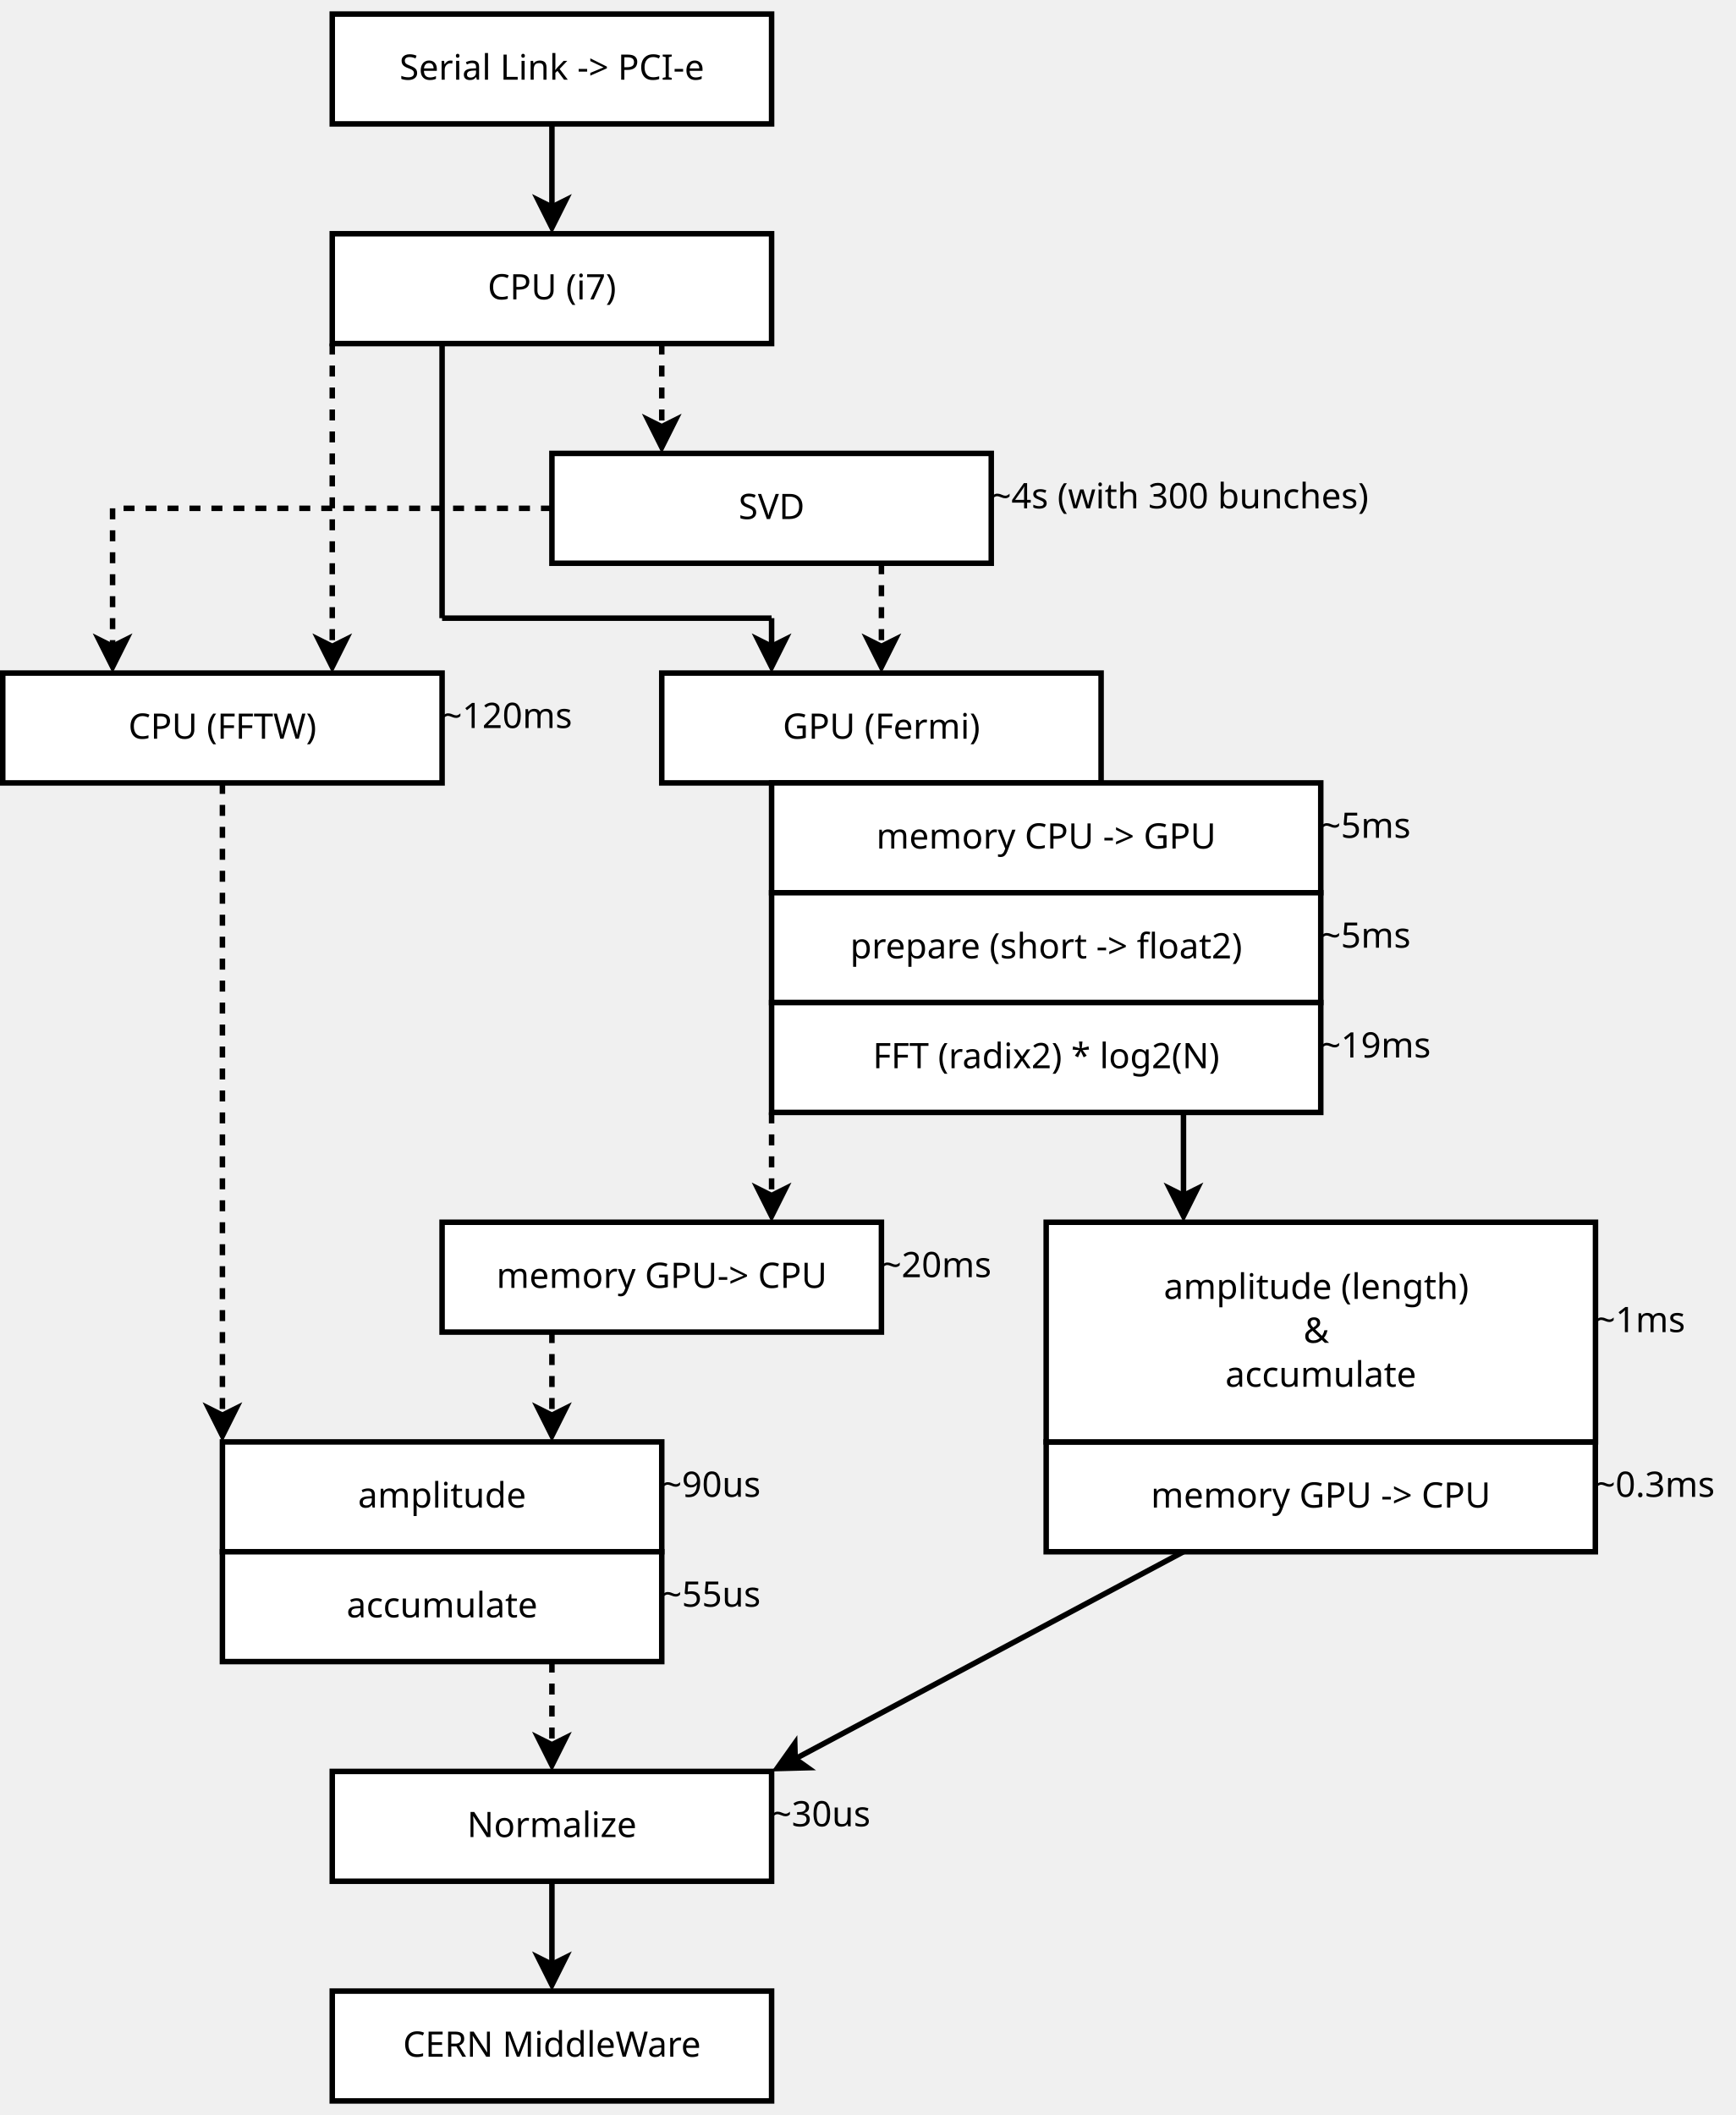
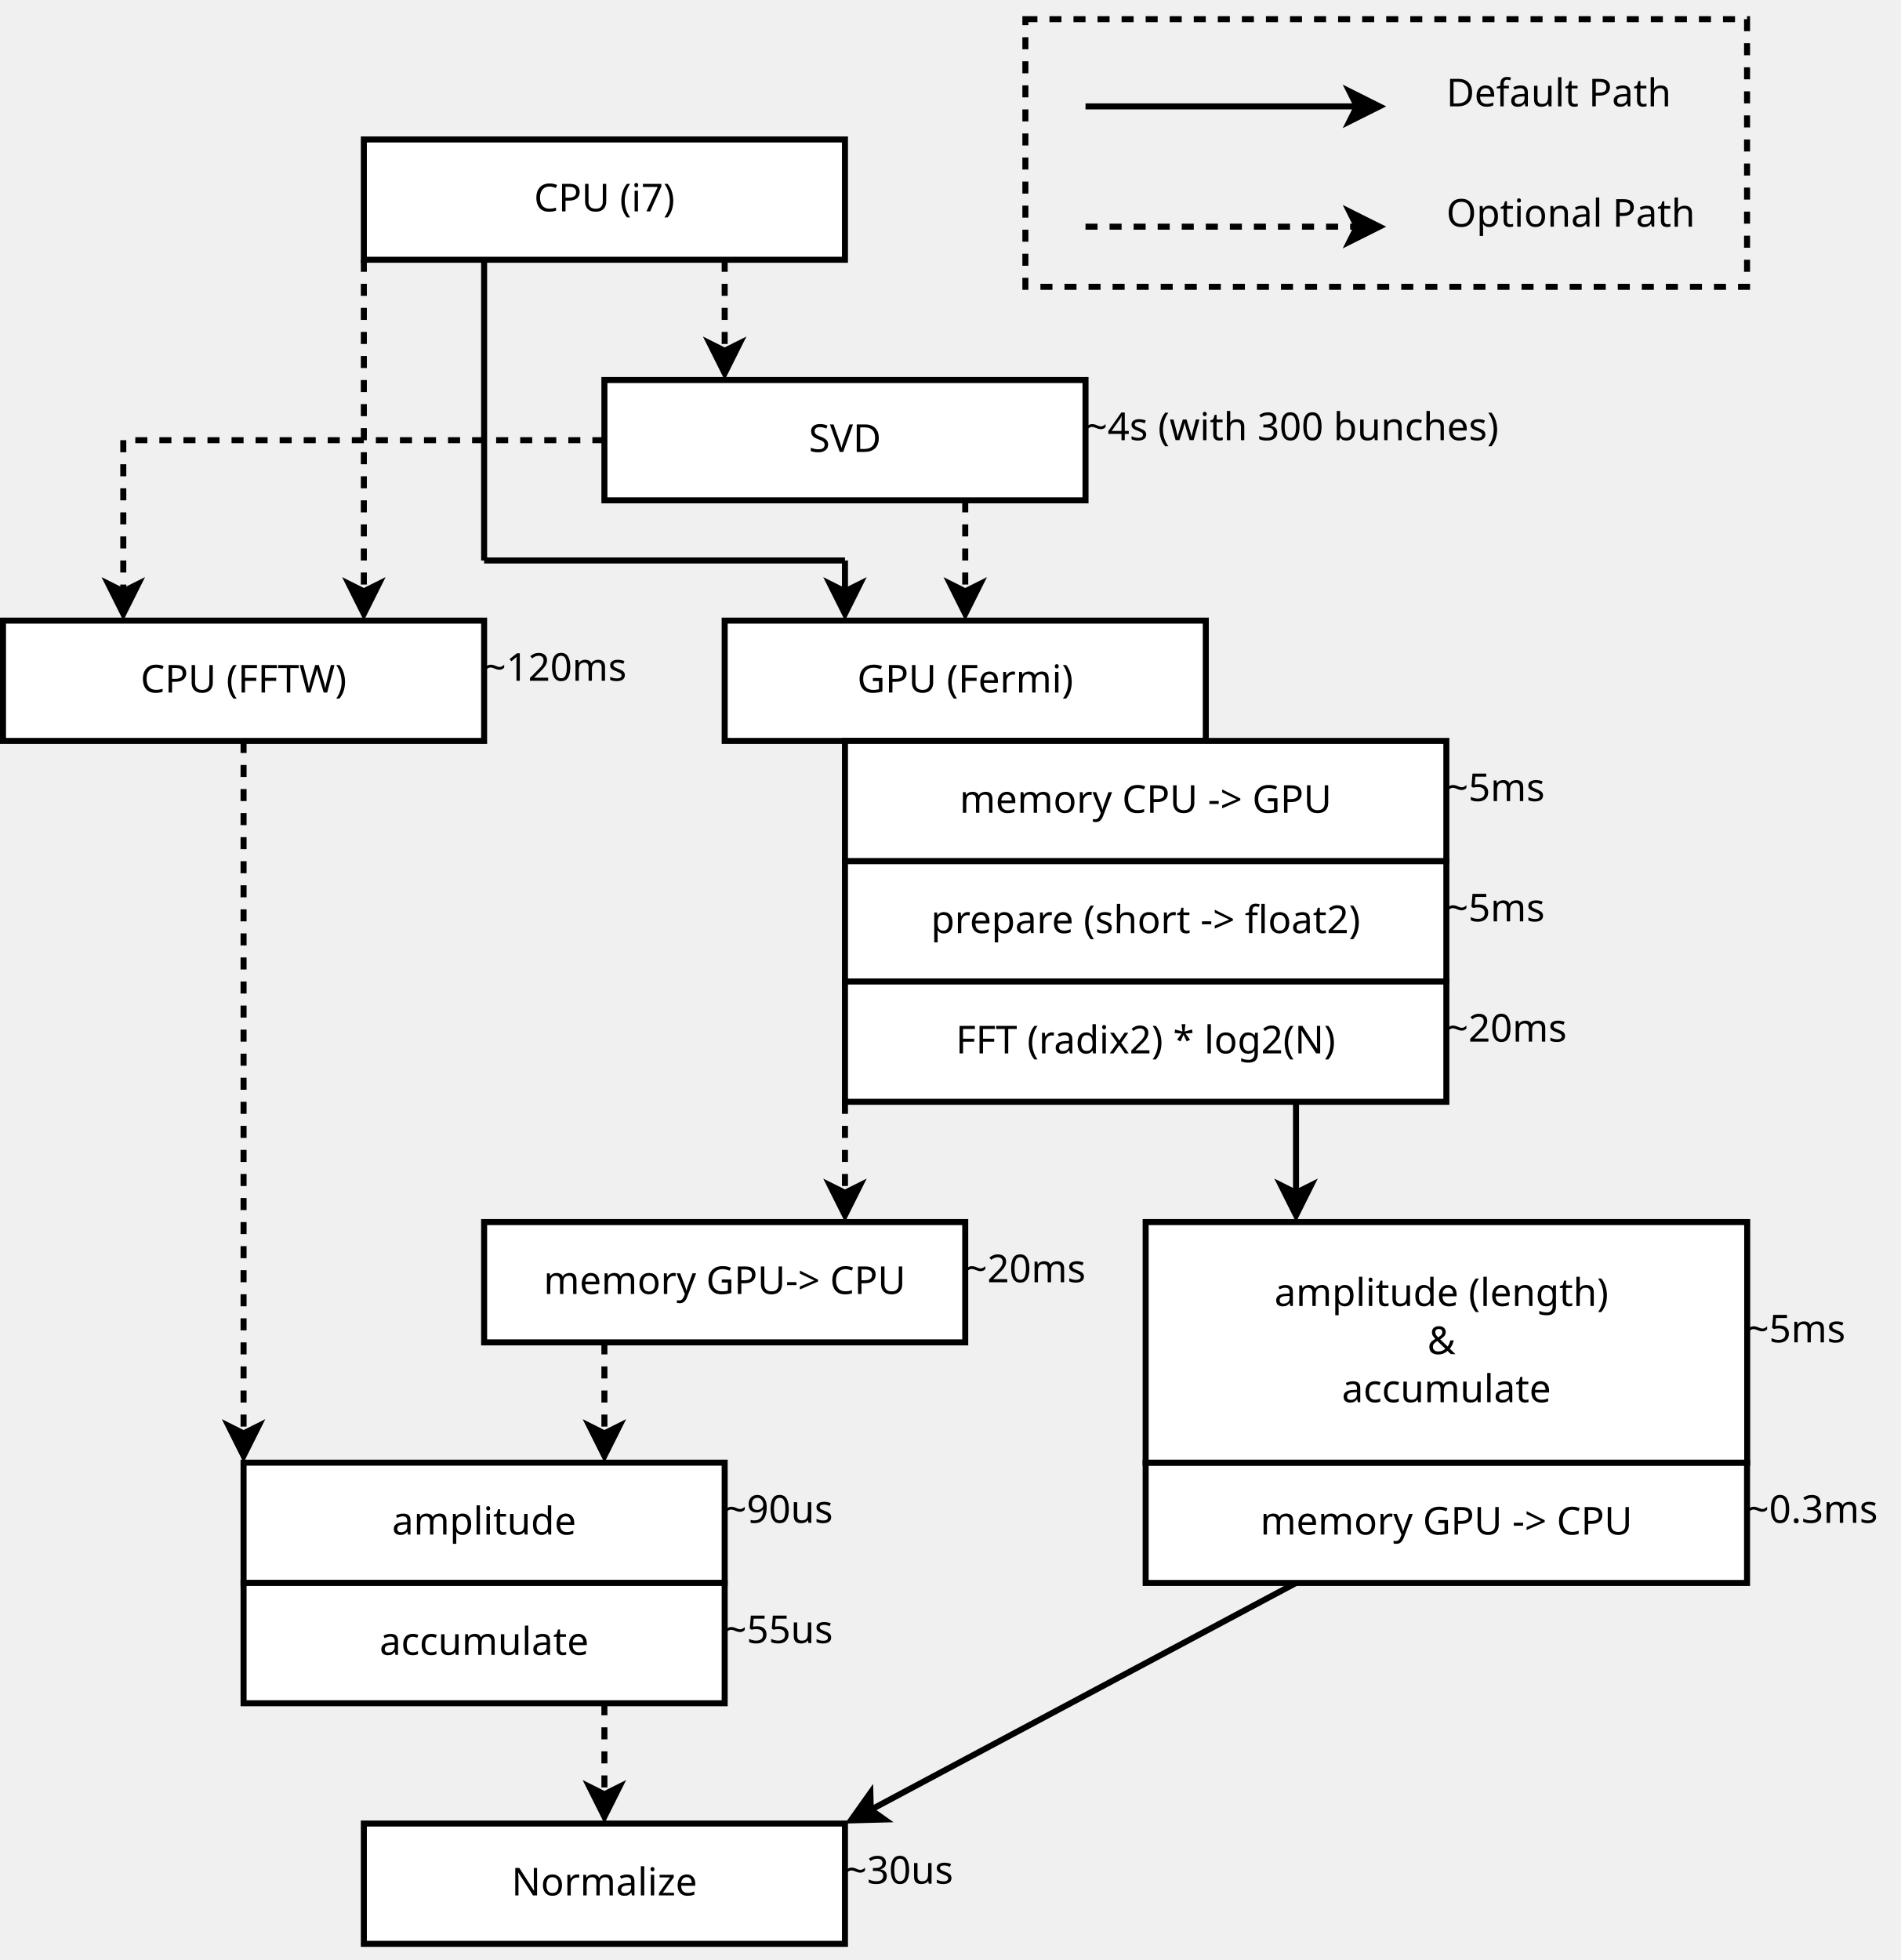
- <svg xmlns="http://www.w3.org/2000/svg" width="32cm" height="39cm" viewBox="59 39 632 762">
-   <g>
-     <rect style="fill: #ffffff" x="180" y="40" width="160" height="40" />
-     <rect style="fill: none; fill-opacity:0; stroke-width: 2; stroke: #000000" x="180" y="40" width="160" height="40" />
-     <text font-size="12.8" style="fill: #000000;text-anchor:middle;font-family:sans-serif;font-style:normal;font-weight:normal" x="260" y="63.9">
-       <tspan x="260" y="63.9">Serial Link -&gt; PCI-e</tspan>
-     </text>
-   </g>
+ <svg xmlns="http://www.w3.org/2000/svg" width="32cm" height="33cm" viewBox="59 78 632 643">
  <g>
    <rect style="fill: #ffffff" x="60" y="280" width="160" height="40" />
    <rect style="fill: none; fill-opacity:0; stroke-width: 2; stroke: #000000" x="60" y="280" width="160" height="40" />
-     <text font-size="12.8" style="fill: #000000;text-anchor:middle;font-family:sans-serif;font-style:normal;font-weight:normal" x="140" y="303.9">
+     <text style="fill: #000000;text-anchor:middle;font-size:12.8;font-family:sanserif;font-style:normal;font-weight:normal" x="140" y="303.9">
      <tspan x="140" y="303.9">CPU (FFTW)</tspan>
    </text>
  </g>
  <g>
    <rect style="fill: #ffffff" x="300" y="280" width="160" height="40" />
    <rect style="fill: none; fill-opacity:0; stroke-width: 2; stroke: #000000" x="300" y="280" width="160" height="40" />
-     <text font-size="12.8" style="fill: #000000;text-anchor:middle;font-family:sans-serif;font-style:normal;font-weight:normal" x="380" y="303.9">
+     <text style="fill: #000000;text-anchor:middle;font-size:12.8;font-family:sanserif;font-style:normal;font-weight:normal" x="380" y="303.9">
      <tspan x="380" y="303.9">GPU (Fermi)</tspan>
    </text>
  </g>
  <g>
    <rect style="fill: #ffffff" x="180" y="120" width="160" height="40" />
    <rect style="fill: none; fill-opacity:0; stroke-width: 2; stroke: #000000" x="180" y="120" width="160" height="40" />
-     <text font-size="12.8" style="fill: #000000;text-anchor:middle;font-family:sans-serif;font-style:normal;font-weight:normal" x="260" y="143.9">
+     <text style="fill: #000000;text-anchor:middle;font-size:12.8;font-family:sanserif;font-style:normal;font-weight:normal" x="260" y="143.9">
      <tspan x="260" y="143.9">CPU (i7)</tspan>
    </text>
  </g>
  <g>
    <rect style="fill: #ffffff" x="340" y="320" width="200" height="40" />
    <rect style="fill: none; fill-opacity:0; stroke-width: 2; stroke: #000000" x="340" y="320" width="200" height="40" />
-     <text font-size="12.8" style="fill: #000000;text-anchor:middle;font-family:sans-serif;font-style:normal;font-weight:normal" x="440" y="343.9">
+     <text style="fill: #000000;text-anchor:middle;font-size:12.8;font-family:sanserif;font-style:normal;font-weight:normal" x="440" y="343.9">
      <tspan x="440" y="343.9">memory CPU -&gt; GPU </tspan>
    </text>
  </g>
  <g>
    <rect style="fill: #ffffff" x="340" y="360" width="200" height="40" />
    <rect style="fill: none; fill-opacity:0; stroke-width: 2; stroke: #000000" x="340" y="360" width="200" height="40" />
-     <text font-size="12.8" style="fill: #000000;text-anchor:middle;font-family:sans-serif;font-style:normal;font-weight:normal" x="440" y="383.9">
+     <text style="fill: #000000;text-anchor:middle;font-size:12.8;font-family:sanserif;font-style:normal;font-weight:normal" x="440" y="383.9">
      <tspan x="440" y="383.9">prepare (short -&gt; float2) </tspan>
    </text>
  </g>
  <g>
    <rect style="fill: #ffffff" x="340" y="400" width="200" height="40" />
    <rect style="fill: none; fill-opacity:0; stroke-width: 2; stroke: #000000" x="340" y="400" width="200" height="40" />
-     <text font-size="12.8" style="fill: #000000;text-anchor:middle;font-family:sans-serif;font-style:normal;font-weight:normal" x="440" y="423.9">
+     <text style="fill: #000000;text-anchor:middle;font-size:12.8;font-family:sanserif;font-style:normal;font-weight:normal" x="440" y="423.9">
      <tspan x="440" y="423.9">FFT (radix2) * log2(N)</tspan>
    </text>
  </g>
  <g>
    <rect style="fill: #ffffff" x="260" y="200" width="160" height="40" />
    <rect style="fill: none; fill-opacity:0; stroke-width: 2; stroke: #000000" x="260" y="200" width="160" height="40" />
-     <text font-size="12.8" style="fill: #000000;text-anchor:middle;font-family:sans-serif;font-style:normal;font-weight:normal" x="340" y="223.9">
+     <text style="fill: #000000;text-anchor:middle;font-size:12.8;font-family:sanserif;font-style:normal;font-weight:normal" x="340" y="223.9">
      <tspan x="340" y="223.9">SVD</tspan>
    </text>
  </g>
  <g>
    <rect style="fill: #ffffff" x="180" y="680" width="160" height="40" />
    <rect style="fill: none; fill-opacity:0; stroke-width: 2; stroke: #000000" x="180" y="680" width="160" height="40" />
-     <text font-size="12.8" style="fill: #000000;text-anchor:middle;font-family:sans-serif;font-style:normal;font-weight:normal" x="260" y="703.9">
+     <text style="fill: #000000;text-anchor:middle;font-size:12.8;font-family:sanserif;font-style:normal;font-weight:normal" x="260" y="703.9">
      <tspan x="260" y="703.9">Normalize</tspan>
-     </text>
-   </g>
-   <g>
-     <rect style="fill: #ffffff" x="180" y="760" width="160" height="40" />
-     <rect style="fill: none; fill-opacity:0; stroke-width: 2; stroke: #000000" x="180" y="760" width="160" height="40" />
-     <text font-size="12.8" style="fill: #000000;text-anchor:middle;font-family:sans-serif;font-style:normal;font-weight:normal" x="260" y="783.9">
-       <tspan x="260" y="783.9">CERN MiddleWare</tspan>
    </text>
  </g>
  <g>
    <line style="fill: none; fill-opacity:0; stroke-width: 2; stroke-dasharray: 4; stroke: #000000" x1="300" y1="160" x2="300" y2="190.264" />
    <polygon style="fill: #000000" points="300,197.764 295,187.764 300,190.264 305,187.764 " />
    <polygon style="fill: none; fill-opacity:0; stroke-width: 2; stroke: #000000" points="300,197.764 295,187.764 300,190.264 305,187.764 " />
  </g>
  <g>
    <line style="fill: none; fill-opacity:0; stroke-width: 2; stroke-dasharray: 4; stroke: #000000" x1="180" y1="160" x2="180" y2="270.264" />
    <polygon style="fill: #000000" points="180,277.764 175,267.764 180,270.264 185,267.764 " />
    <polygon style="fill: none; fill-opacity:0; stroke-width: 2; stroke: #000000" points="180,277.764 175,267.764 180,270.264 185,267.764 " />
  </g>
-   <g>
-     <line style="fill: none; fill-opacity:0; stroke-width: 2; stroke: #000000" x1="260" y1="80" x2="260" y2="110.264" />
-     <polygon style="fill: #000000" points="260,117.764 255,107.764 260,110.264 265,107.764 " />
-     <polygon style="fill: none; fill-opacity:0; stroke-width: 2; stroke: #000000" points="260,117.764 255,107.764 260,110.264 265,107.764 " />
-   </g>
-   <g>
-     <line style="fill: none; fill-opacity:0; stroke-width: 2; stroke: #000000" x1="260" y1="720" x2="260" y2="750.264" />
-     <polygon style="fill: #000000" points="260,757.764 255,747.764 260,750.264 265,747.764 " />
-     <polygon style="fill: none; fill-opacity:0; stroke-width: 2; stroke: #000000" points="260,757.764 255,747.764 260,750.264 265,747.764 " />
-   </g>
-   <text font-size="12.8" style="fill: #000000;text-anchor:start;font-family:sans-serif;font-style:normal;font-weight:normal" x="540" y="340">
+   <text style="fill: #000000;text-anchor:start;font-size:12.8;font-family:sanserif;font-style:normal;font-weight:normal" x="540" y="340">
    <tspan x="540" y="340">~5ms</tspan>
  </text>
-   <text font-size="12.8" style="fill: #000000;text-anchor:start;font-family:sans-serif;font-style:normal;font-weight:normal" x="540" y="380">
+   <text style="fill: #000000;text-anchor:start;font-size:12.8;font-family:sanserif;font-style:normal;font-weight:normal" x="540" y="380">
    <tspan x="540" y="380">~5ms</tspan>
  </text>
-   <text font-size="12.8" style="fill: #000000;text-anchor:start;font-family:sans-serif;font-style:normal;font-weight:normal" x="540" y="420">
-     <tspan x="540" y="420">~19ms</tspan>
+   <text style="fill: #000000;text-anchor:start;font-size:12.8;font-family:sanserif;font-style:normal;font-weight:normal" x="540" y="420">
+     <tspan x="540" y="420">~20ms</tspan>
  </text>
  <g>
    <rect style="fill: #ffffff" x="440" y="560" width="200" height="40" />
    <rect style="fill: none; fill-opacity:0; stroke-width: 2; stroke: #000000" x="440" y="560" width="200" height="40" />
-     <text font-size="12.8" style="fill: #000000;text-anchor:middle;font-family:sans-serif;font-style:normal;font-weight:normal" x="540" y="583.9">
+     <text style="fill: #000000;text-anchor:middle;font-size:12.8;font-family:sanserif;font-style:normal;font-weight:normal" x="540" y="583.9">
      <tspan x="540" y="583.9">memory GPU -&gt; CPU </tspan>
    </text>
  </g>
-   <text font-size="12.8" style="fill: #000000;text-anchor:start;font-family:sans-serif;font-style:normal;font-weight:normal" x="640" y="520">
-     <tspan x="640" y="520">~1ms</tspan>
-   </text>
-   <text font-size="12.8" style="fill: #000000;text-anchor:start;font-family:sans-serif;font-style:normal;font-weight:normal" x="640" y="580">
+   <text style="fill: #000000;text-anchor:start;font-size:12.8;font-family:sanserif;font-style:normal;font-weight:normal" x="640" y="520">
+     <tspan x="640" y="520">~5ms</tspan>
+   </text>
+   <text style="fill: #000000;text-anchor:start;font-size:12.8;font-family:sanserif;font-style:normal;font-weight:normal" x="640" y="580">
    <tspan x="640" y="580">~0.3ms</tspan>
  </text>
  <g>
    <rect style="fill: #ffffff" x="140" y="560" width="160" height="40" />
    <rect style="fill: none; fill-opacity:0; stroke-width: 2; stroke: #000000" x="140" y="560" width="160" height="40" />
-     <text font-size="12.8" style="fill: #000000;text-anchor:middle;font-family:sans-serif;font-style:normal;font-weight:normal" x="220" y="583.9">
+     <text style="fill: #000000;text-anchor:middle;font-size:12.8;font-family:sanserif;font-style:normal;font-weight:normal" x="220" y="583.9">
      <tspan x="220" y="583.9">amplitude</tspan>
    </text>
  </g>
  <g>
    <rect style="fill: #ffffff" x="140" y="600" width="160" height="40" />
    <rect style="fill: none; fill-opacity:0; stroke-width: 2; stroke: #000000" x="140" y="600" width="160" height="40" />
-     <text font-size="12.8" style="fill: #000000;text-anchor:middle;font-family:sans-serif;font-style:normal;font-weight:normal" x="220" y="623.9">
+     <text style="fill: #000000;text-anchor:middle;font-size:12.8;font-family:sanserif;font-style:normal;font-weight:normal" x="220" y="623.9">
      <tspan x="220" y="623.9">accumulate</tspan>
    </text>
  </g>
  <g>
    <rect style="fill: #ffffff" x="220" y="480" width="160" height="40" />
    <rect style="fill: none; fill-opacity:0; stroke-width: 2; stroke: #000000" x="220" y="480" width="160" height="40" />
-     <text font-size="12.8" style="fill: #000000;text-anchor:middle;font-family:sans-serif;font-style:normal;font-weight:normal" x="300" y="503.9">
+     <text style="fill: #000000;text-anchor:middle;font-size:12.8;font-family:sanserif;font-style:normal;font-weight:normal" x="300" y="503.9">
      <tspan x="300" y="503.9">memory GPU-&gt; CPU </tspan>
    </text>
  </g>
  <g>
    <line style="fill: none; fill-opacity:0; stroke-width: 2; stroke-dasharray: 4; stroke: #000000" x1="340" y1="440" x2="340" y2="470.264" />
    <polygon style="fill: #000000" points="340,477.764 335,467.764 340,470.264 345,467.764 " />
    <polygon style="fill: none; fill-opacity:0; stroke-width: 2; stroke: #000000" points="340,477.764 335,467.764 340,470.264 345,467.764 " />
  </g>
  <g>
    <line style="fill: none; fill-opacity:0; stroke-width: 2; stroke: #000000" x1="490" y1="440" x2="490.009" y2="470.264" />
-     <polygon style="fill: #000000" points="490.012,477.764 485.009,467.765 490.009,470.264 495.009,467.762 " />
-     <polygon style="fill: none; fill-opacity:0; stroke-width: 2; stroke: #000000" points="490.012,477.764 485.009,467.765 490.009,470.264 495.009,467.762 " />
-   </g>
-   <text font-size="12.8" style="fill: #000000;text-anchor:start;font-family:sans-serif;font-style:normal;font-weight:normal" x="380" y="500">
+     <polygon style="fill: #000000" points="490.011,477.764 485.008,467.765 490.009,470.264 495.008,467.762 " />
+     <polygon style="fill: none; fill-opacity:0; stroke-width: 2; stroke: #000000" points="490.011,477.764 485.008,467.765 490.009,470.264 495.008,467.762 " />
+   </g>
+   <text style="fill: #000000;text-anchor:start;font-size:12.8;font-family:sanserif;font-style:normal;font-weight:normal" x="380" y="500">
    <tspan x="380" y="500">~20ms</tspan>
  </text>
  <g>
    <line style="fill: none; fill-opacity:0; stroke-width: 2; stroke-dasharray: 4; stroke: #000000" x1="140" y1="320" x2="140" y2="550.264" />
    <polygon style="fill: #000000" points="140,557.764 135,547.764 140,550.264 145,547.764 " />
    <polygon style="fill: none; fill-opacity:0; stroke-width: 2; stroke: #000000" points="140,557.764 135,547.764 140,550.264 145,547.764 " />
  </g>
  <g>
    <line style="fill: none; fill-opacity:0; stroke-width: 2; stroke-dasharray: 4; stroke: #000000" x1="260" y1="520" x2="260" y2="550.264" />
    <polygon style="fill: #000000" points="260,557.764 255,547.764 260,550.264 265,547.764 " />
    <polygon style="fill: none; fill-opacity:0; stroke-width: 2; stroke: #000000" points="260,557.764 255,547.764 260,550.264 265,547.764 " />
  </g>
  <g>
    <line style="fill: none; fill-opacity:0; stroke-width: 2; stroke-dasharray: 4; stroke: #000000" x1="260" y1="640" x2="260" y2="670.264" />
    <polygon style="fill: #000000" points="260,677.764 255,667.764 260,670.264 265,667.764 " />
    <polygon style="fill: none; fill-opacity:0; stroke-width: 2; stroke: #000000" points="260,677.764 255,667.764 260,670.264 265,667.764 " />
  </g>
  <g>
    <line style="fill: none; fill-opacity:0; stroke-width: 2; stroke: #000000" x1="490" y1="600" x2="348.591" y2="675.418" />
    <polygon style="fill: #000000" points="341.973,678.948 348.444,669.83 348.591,675.418 353.149,678.654 " />
    <polygon style="fill: none; fill-opacity:0; stroke-width: 2; stroke: #000000" points="341.973,678.948 348.444,669.83 348.591,675.418 353.149,678.654 " />
  </g>
-   <text font-size="12.8" style="fill: #000000;text-anchor:start;font-family:sans-serif;font-style:normal;font-weight:normal" x="220" y="300">
+   <text style="fill: #000000;text-anchor:start;font-size:12.8;font-family:sanserif;font-style:normal;font-weight:normal" x="220" y="300">
    <tspan x="220" y="300">~120ms</tspan>
  </text>
-   <text font-size="12.8" style="fill: #000000;text-anchor:start;font-family:sans-serif;font-style:normal;font-weight:normal" x="420" y="220">
+   <text style="fill: #000000;text-anchor:start;font-size:12.8;font-family:sanserif;font-style:normal;font-weight:normal" x="420" y="220">
    <tspan x="420" y="220">~4s (with 300 bunches)</tspan>
  </text>
-   <text font-size="12.8" style="fill: #000000;text-anchor:start;font-family:sans-serif;font-style:normal;font-weight:normal" x="340" y="700">
+   <text style="fill: #000000;text-anchor:start;font-size:12.8;font-family:sanserif;font-style:normal;font-weight:normal" x="340" y="700">
    <tspan x="340" y="700">~30us</tspan>
  </text>
-   <text font-size="12.8" style="fill: #000000;text-anchor:start;font-family:sans-serif;font-style:normal;font-weight:normal" x="300" y="580">
+   <text style="fill: #000000;text-anchor:start;font-size:12.8;font-family:sanserif;font-style:normal;font-weight:normal" x="300" y="580">
    <tspan x="300" y="580">~90us</tspan>
  </text>
-   <text font-size="12.8" style="fill: #000000;text-anchor:start;font-family:sans-serif;font-style:normal;font-weight:normal" x="300" y="620">
+   <text style="fill: #000000;text-anchor:start;font-size:12.8;font-family:sanserif;font-style:normal;font-weight:normal" x="300" y="620">
    <tspan x="300" y="620">~55us</tspan>
  </text>
  <line style="fill: none; fill-opacity:0; stroke-width: 2; stroke: #000000" x1="220" y1="160" x2="220" y2="260" />
  <line style="fill: none; fill-opacity:0; stroke-width: 2; stroke: #000000" x1="340" y1="260" x2="220" y2="260" />
  <line style="fill: none; fill-opacity:0; stroke-width: 2; stroke-dasharray: 4; stroke: #000000" x1="260" y1="220" x2="100" y2="220" />
  <g>
    <line style="fill: none; fill-opacity:0; stroke-width: 2; stroke-dasharray: 4; stroke: #000000" x1="100" y1="220" x2="100" y2="270.264" />
    <polygon style="fill: #000000" points="100,277.764 95,267.764 100,270.264 105,267.764 " />
    <polygon style="fill: none; fill-opacity:0; stroke-width: 2; stroke: #000000" points="100,277.764 95,267.764 100,270.264 105,267.764 " />
  </g>
  <g>
    <line style="fill: none; fill-opacity:0; stroke-width: 2; stroke: #000000" x1="340" y1="260" x2="340" y2="270.264" />
    <polygon style="fill: #000000" points="340,277.764 335,267.764 340,270.264 345,267.764 " />
    <polygon style="fill: none; fill-opacity:0; stroke-width: 2; stroke: #000000" points="340,277.764 335,267.764 340,270.264 345,267.764 " />
  </g>
  <g>
    <line style="fill: none; fill-opacity:0; stroke-width: 2; stroke-dasharray: 4; stroke: #000000" x1="380" y1="240" x2="380" y2="270.264" />
    <polygon style="fill: #000000" points="380,277.764 375,267.764 380,270.264 385,267.764 " />
    <polygon style="fill: none; fill-opacity:0; stroke-width: 2; stroke: #000000" points="380,277.764 375,267.764 380,270.264 385,267.764 " />
  </g>
  <g>
    <rect style="fill: #ffffff" x="440" y="480" width="200.05" height="80" />
    <rect style="fill: none; fill-opacity:0; stroke-width: 2; stroke: #000000" x="440" y="480" width="200.05" height="80" />
-     <text font-size="12.8" style="fill: #000000;text-anchor:middle;font-family:sans-serif;font-style:normal;font-weight:normal" x="540.025" y="507.9">
+     <text style="fill: #000000;text-anchor:middle;font-size:12.8;font-family:sanserif;font-style:normal;font-weight:normal" x="540.025" y="507.9">
      <tspan x="540.025" y="507.9">amplitude (length)</tspan>
      <tspan x="540.025" y="523.9">&amp;</tspan>
      <tspan x="540.025" y="539.9">accumulate</tspan>
    </text>
  </g>
+   <g>
+     <line style="fill: none; fill-opacity:0; stroke-width: 2; stroke: #000000" x1="420" y1="109" x2="510.264" y2="109" />
+     <polygon style="fill: #000000" points="517.764,109 507.764,114 510.264,109 507.764,104 " />
+     <polygon style="fill: none; fill-opacity:0; stroke-width: 2; stroke: #000000" points="517.764,109 507.764,114 510.264,109 507.764,104 " />
+   </g>
+   <text style="fill: #000000;text-anchor:start;font-size:12.8;font-family:sanserif;font-style:normal;font-weight:normal" x="540" y="109">
+     <tspan x="540" y="109">Default Path</tspan>
+   </text>
+   <text style="fill: #000000;text-anchor:start;font-size:12.8;font-family:sanserif;font-style:normal;font-weight:normal" x="540" y="149">
+     <tspan x="540" y="149">Optional Path</tspan>
+   </text>
+   <g>
+     <line style="fill: none; fill-opacity:0; stroke-width: 2; stroke-dasharray: 4; stroke: #000000" x1="420" y1="149" x2="510.264" y2="149" />
+     <polygon style="fill: #000000" points="517.764,149 507.764,154 510.264,149 507.764,144 " />
+     <polygon style="fill: none; fill-opacity:0; stroke-width: 2; stroke: #000000" points="517.764,149 507.764,154 510.264,149 507.764,144 " />
+   </g>
+   <g>
+     <rect style="fill: none; fill-opacity:0; stroke-width: 2; stroke-dasharray: 4; stroke: #000000" x="400" y="80" width="240" height="89" />
+     <text style="fill: #000000;text-anchor:middle;font-size:12.8;font-family:sanserif;font-style:normal;font-weight:normal" x="520" y="128.4">
+       <tspan x="520" y="128.4" />
+     </text>
+   </g>
</svg>
